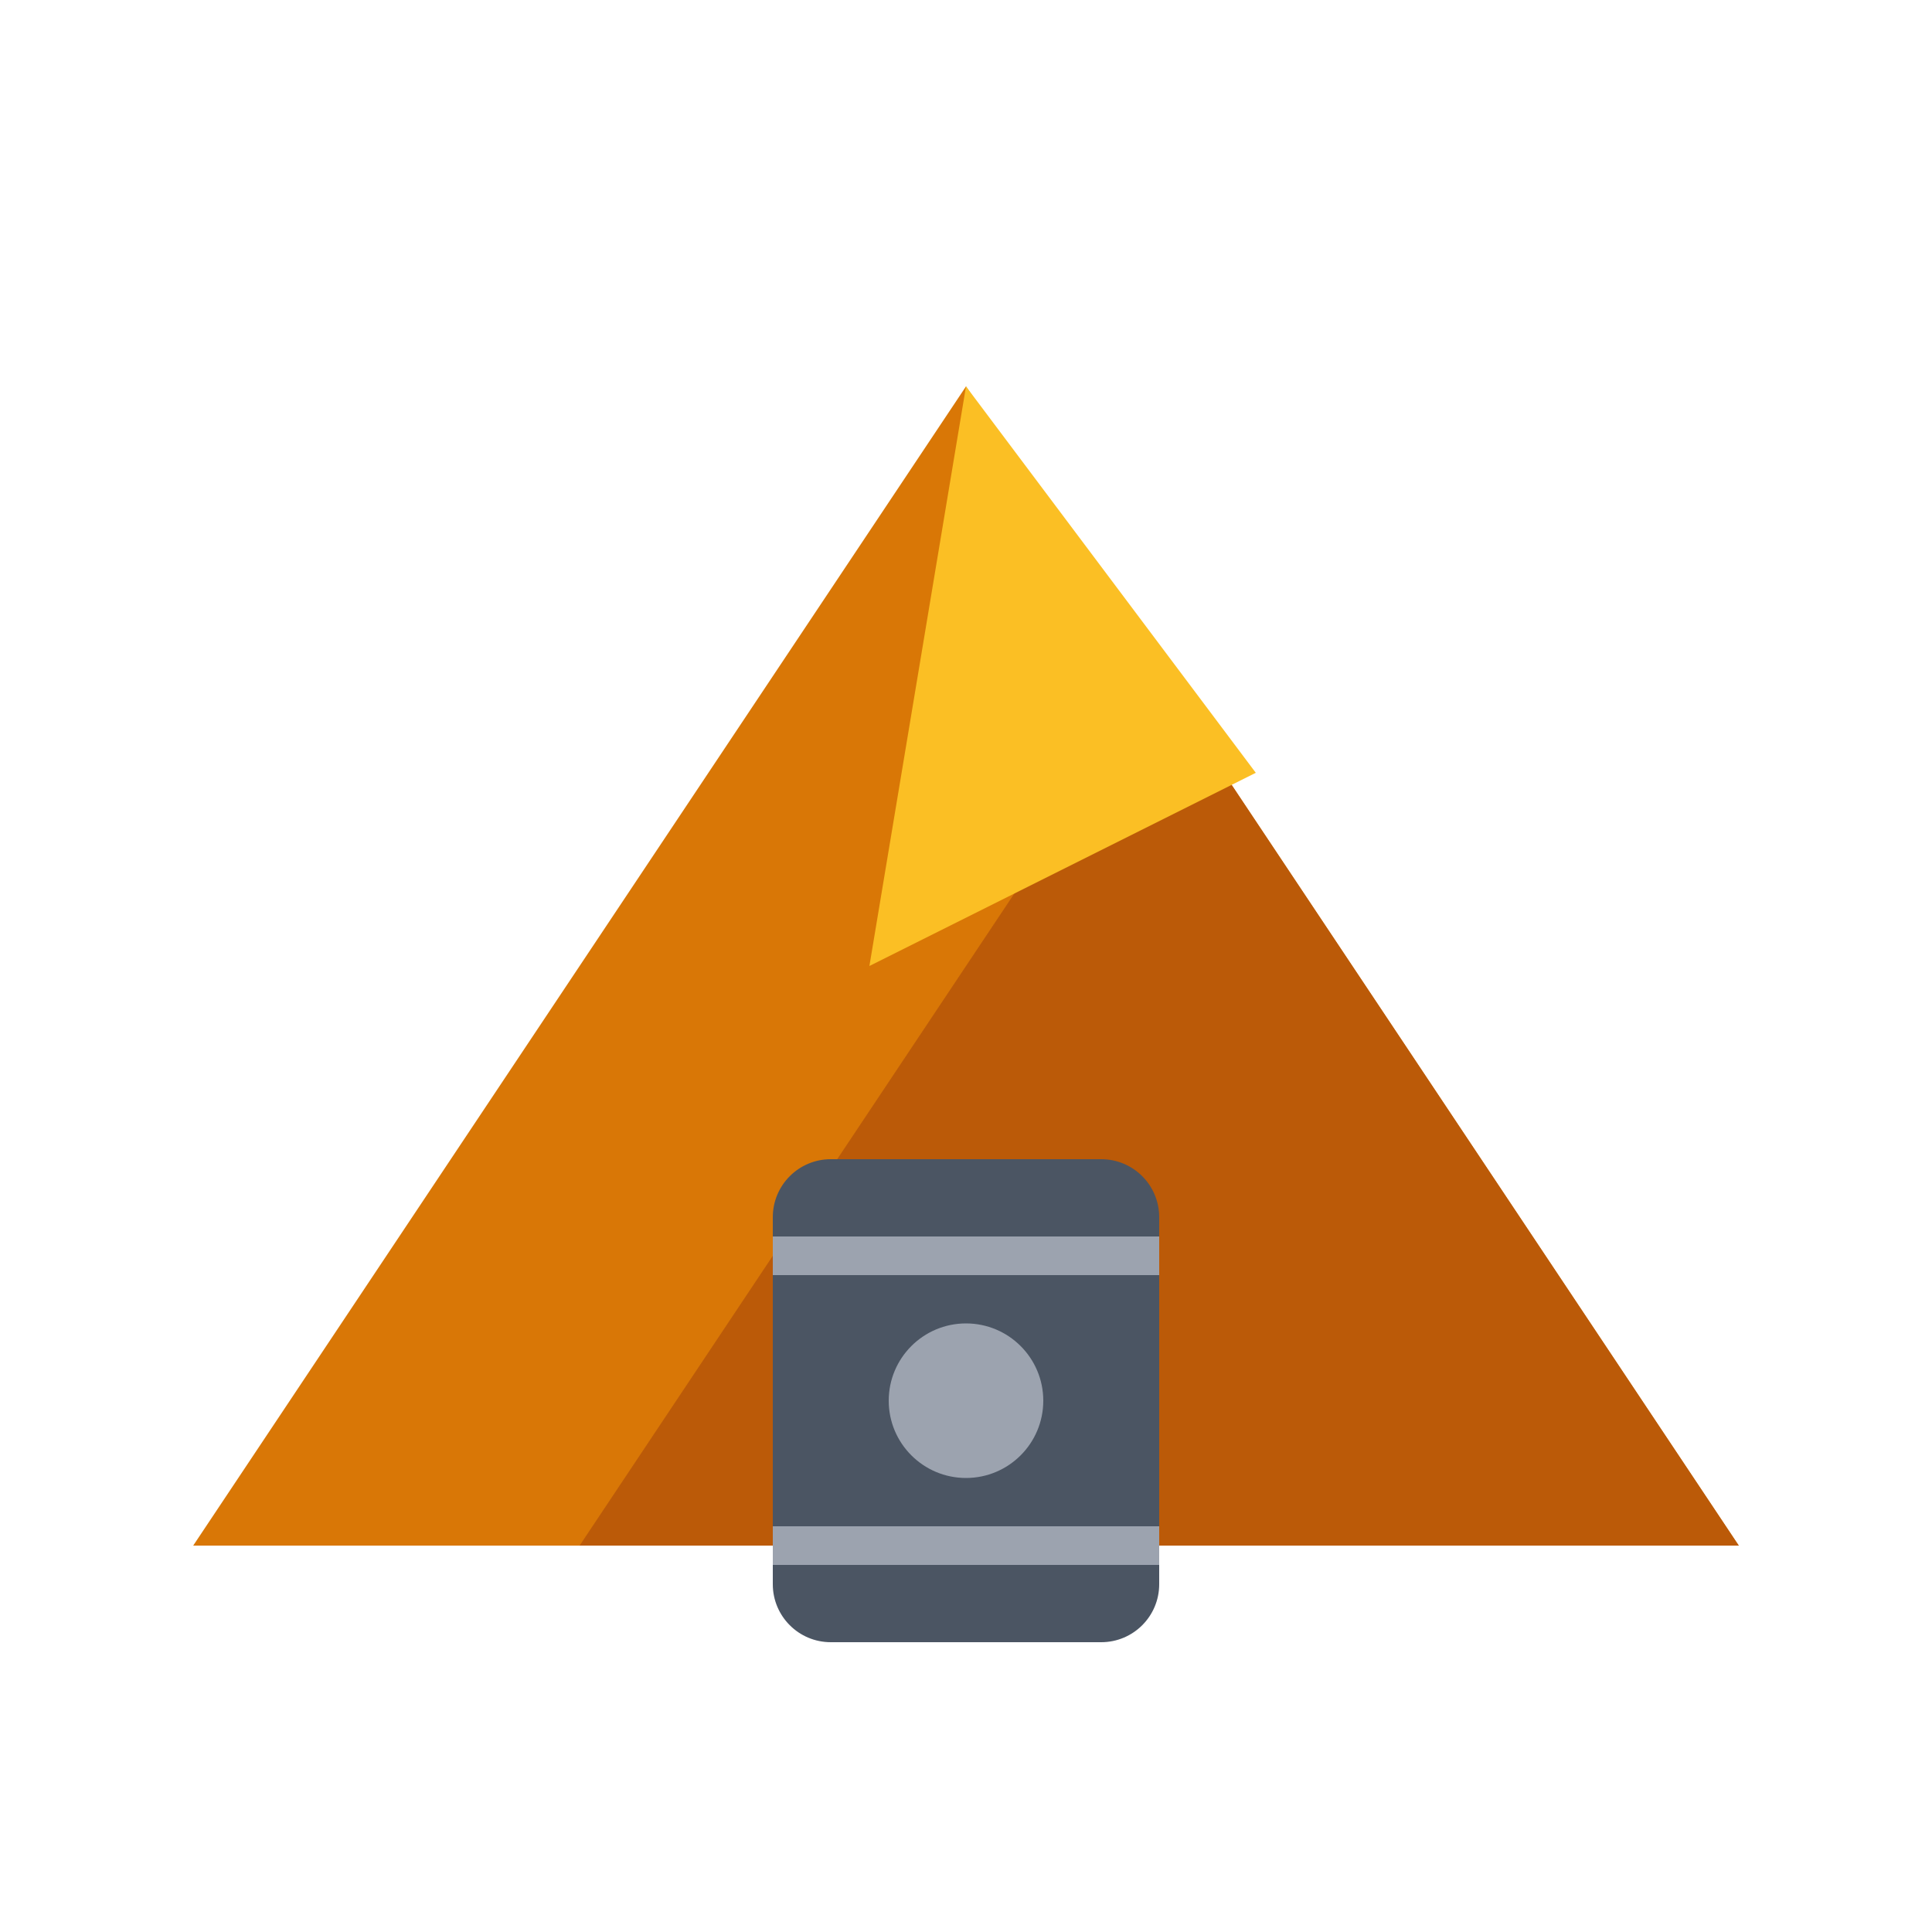
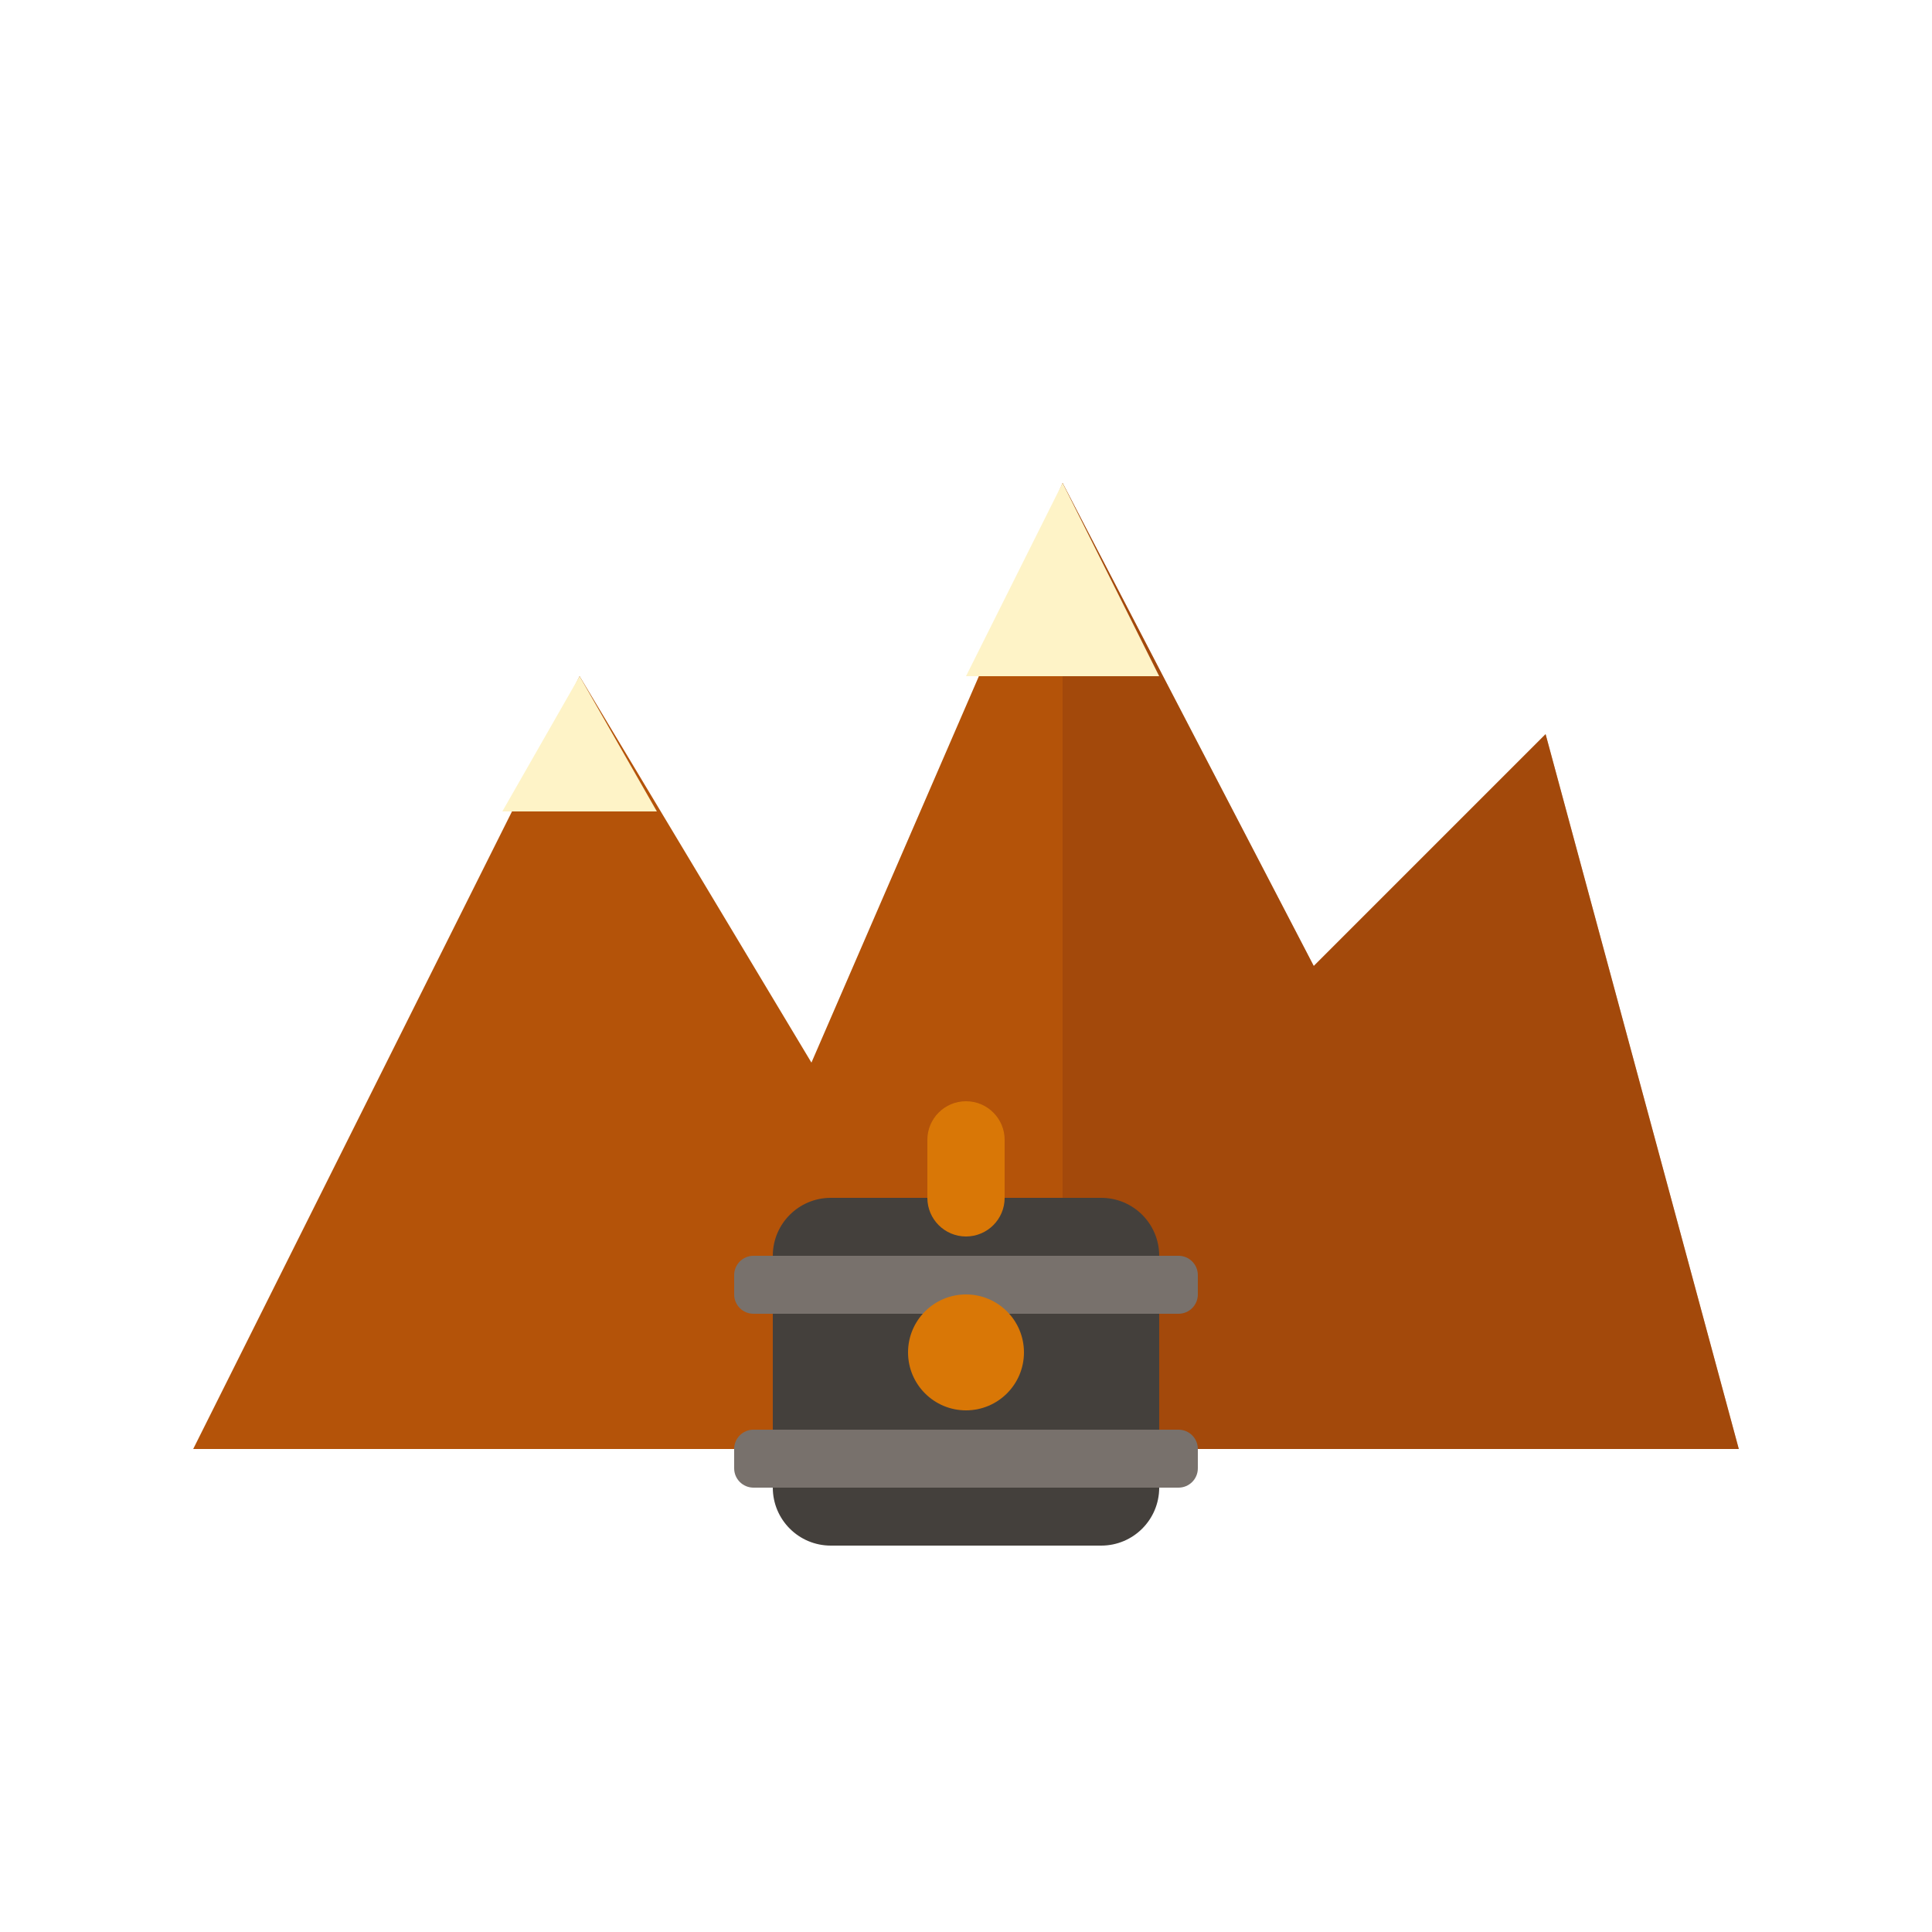
<svg xmlns="http://www.w3.org/2000/svg" viewBox="0 0 100 100" fill="none">
-   <path d="M10 80 L50 20 L90 80 Z" fill="#D97706" />
-   <path d="M30 80 L60 35 L90 80 Z" fill="#B45309" opacity="0.8" />
-   <path d="M50 20 L65 40 L45 50 Z" fill="#FBBF24" />
-   <rect x="40" y="60" width="20" height="25" rx="3" fill="#4B5563" />
-   <line x1="40" y1="65" x2="60" y2="65" stroke="#9CA3AF" stroke-width="2" />
-   <line x1="40" y1="80" x2="60" y2="80" stroke="#9CA3AF" stroke-width="2" />
-   <circle cx="50" cy="72.5" r="4" fill="#9CA3AF" />
+   <polygon points="10,75 30,35 42,55 55,25 68,50 80,38 90,75" fill="#b45309" />
+   <polygon points="55,25 68,50 80,38 90,75 55,75" fill="#92400e" opacity="0.5" />
+   <polygon points="55,25 50,35 60,35" fill="#fef3c7" />
+   <polygon points="30,35 26,42 34,42" fill="#fef3c7" />
+   <rect x="40" y="62" width="20" height="18" rx="3" fill="#44403c" />
+   <rect x="38" y="65" width="24" height="3" rx="1" fill="#78716c" />
+   <rect x="38" y="74" width="24" height="3" rx="1" fill="#78716c" />
+   <circle cx="50" cy="70" r="3" fill="#d97706" />
+   <rect x="48" y="57" width="4" height="7" rx="2" fill="#d97706" />
</svg>
